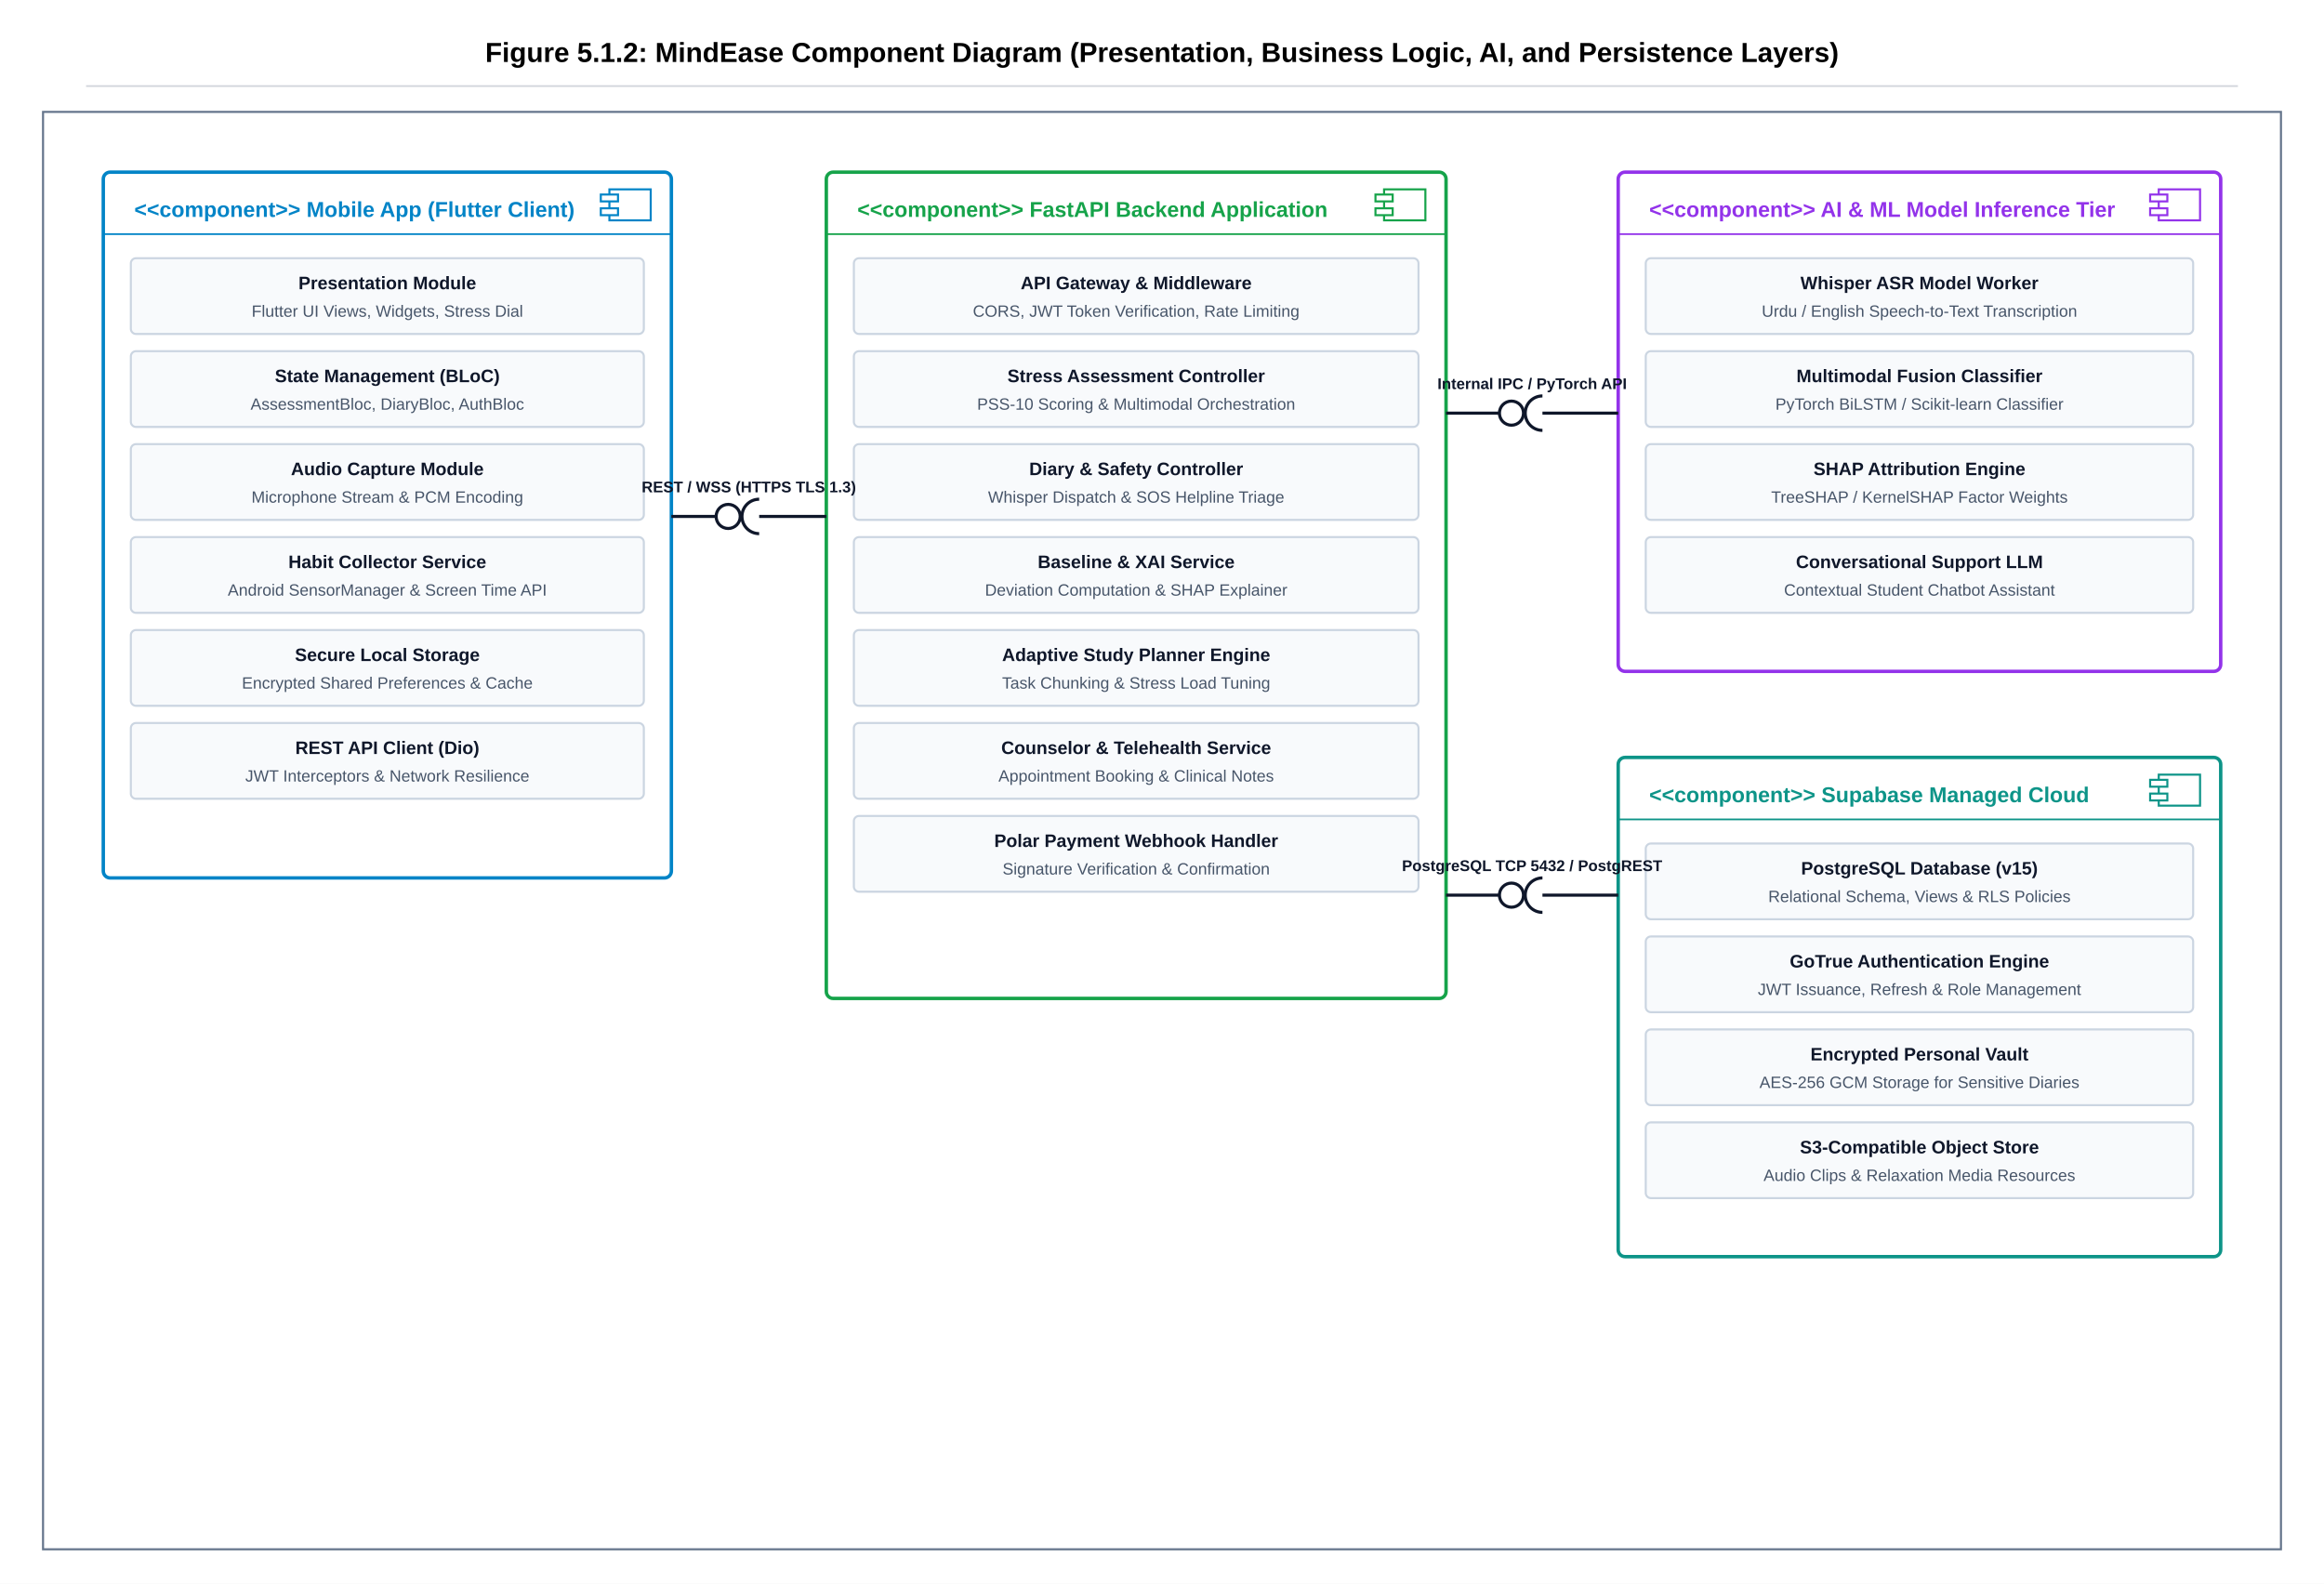
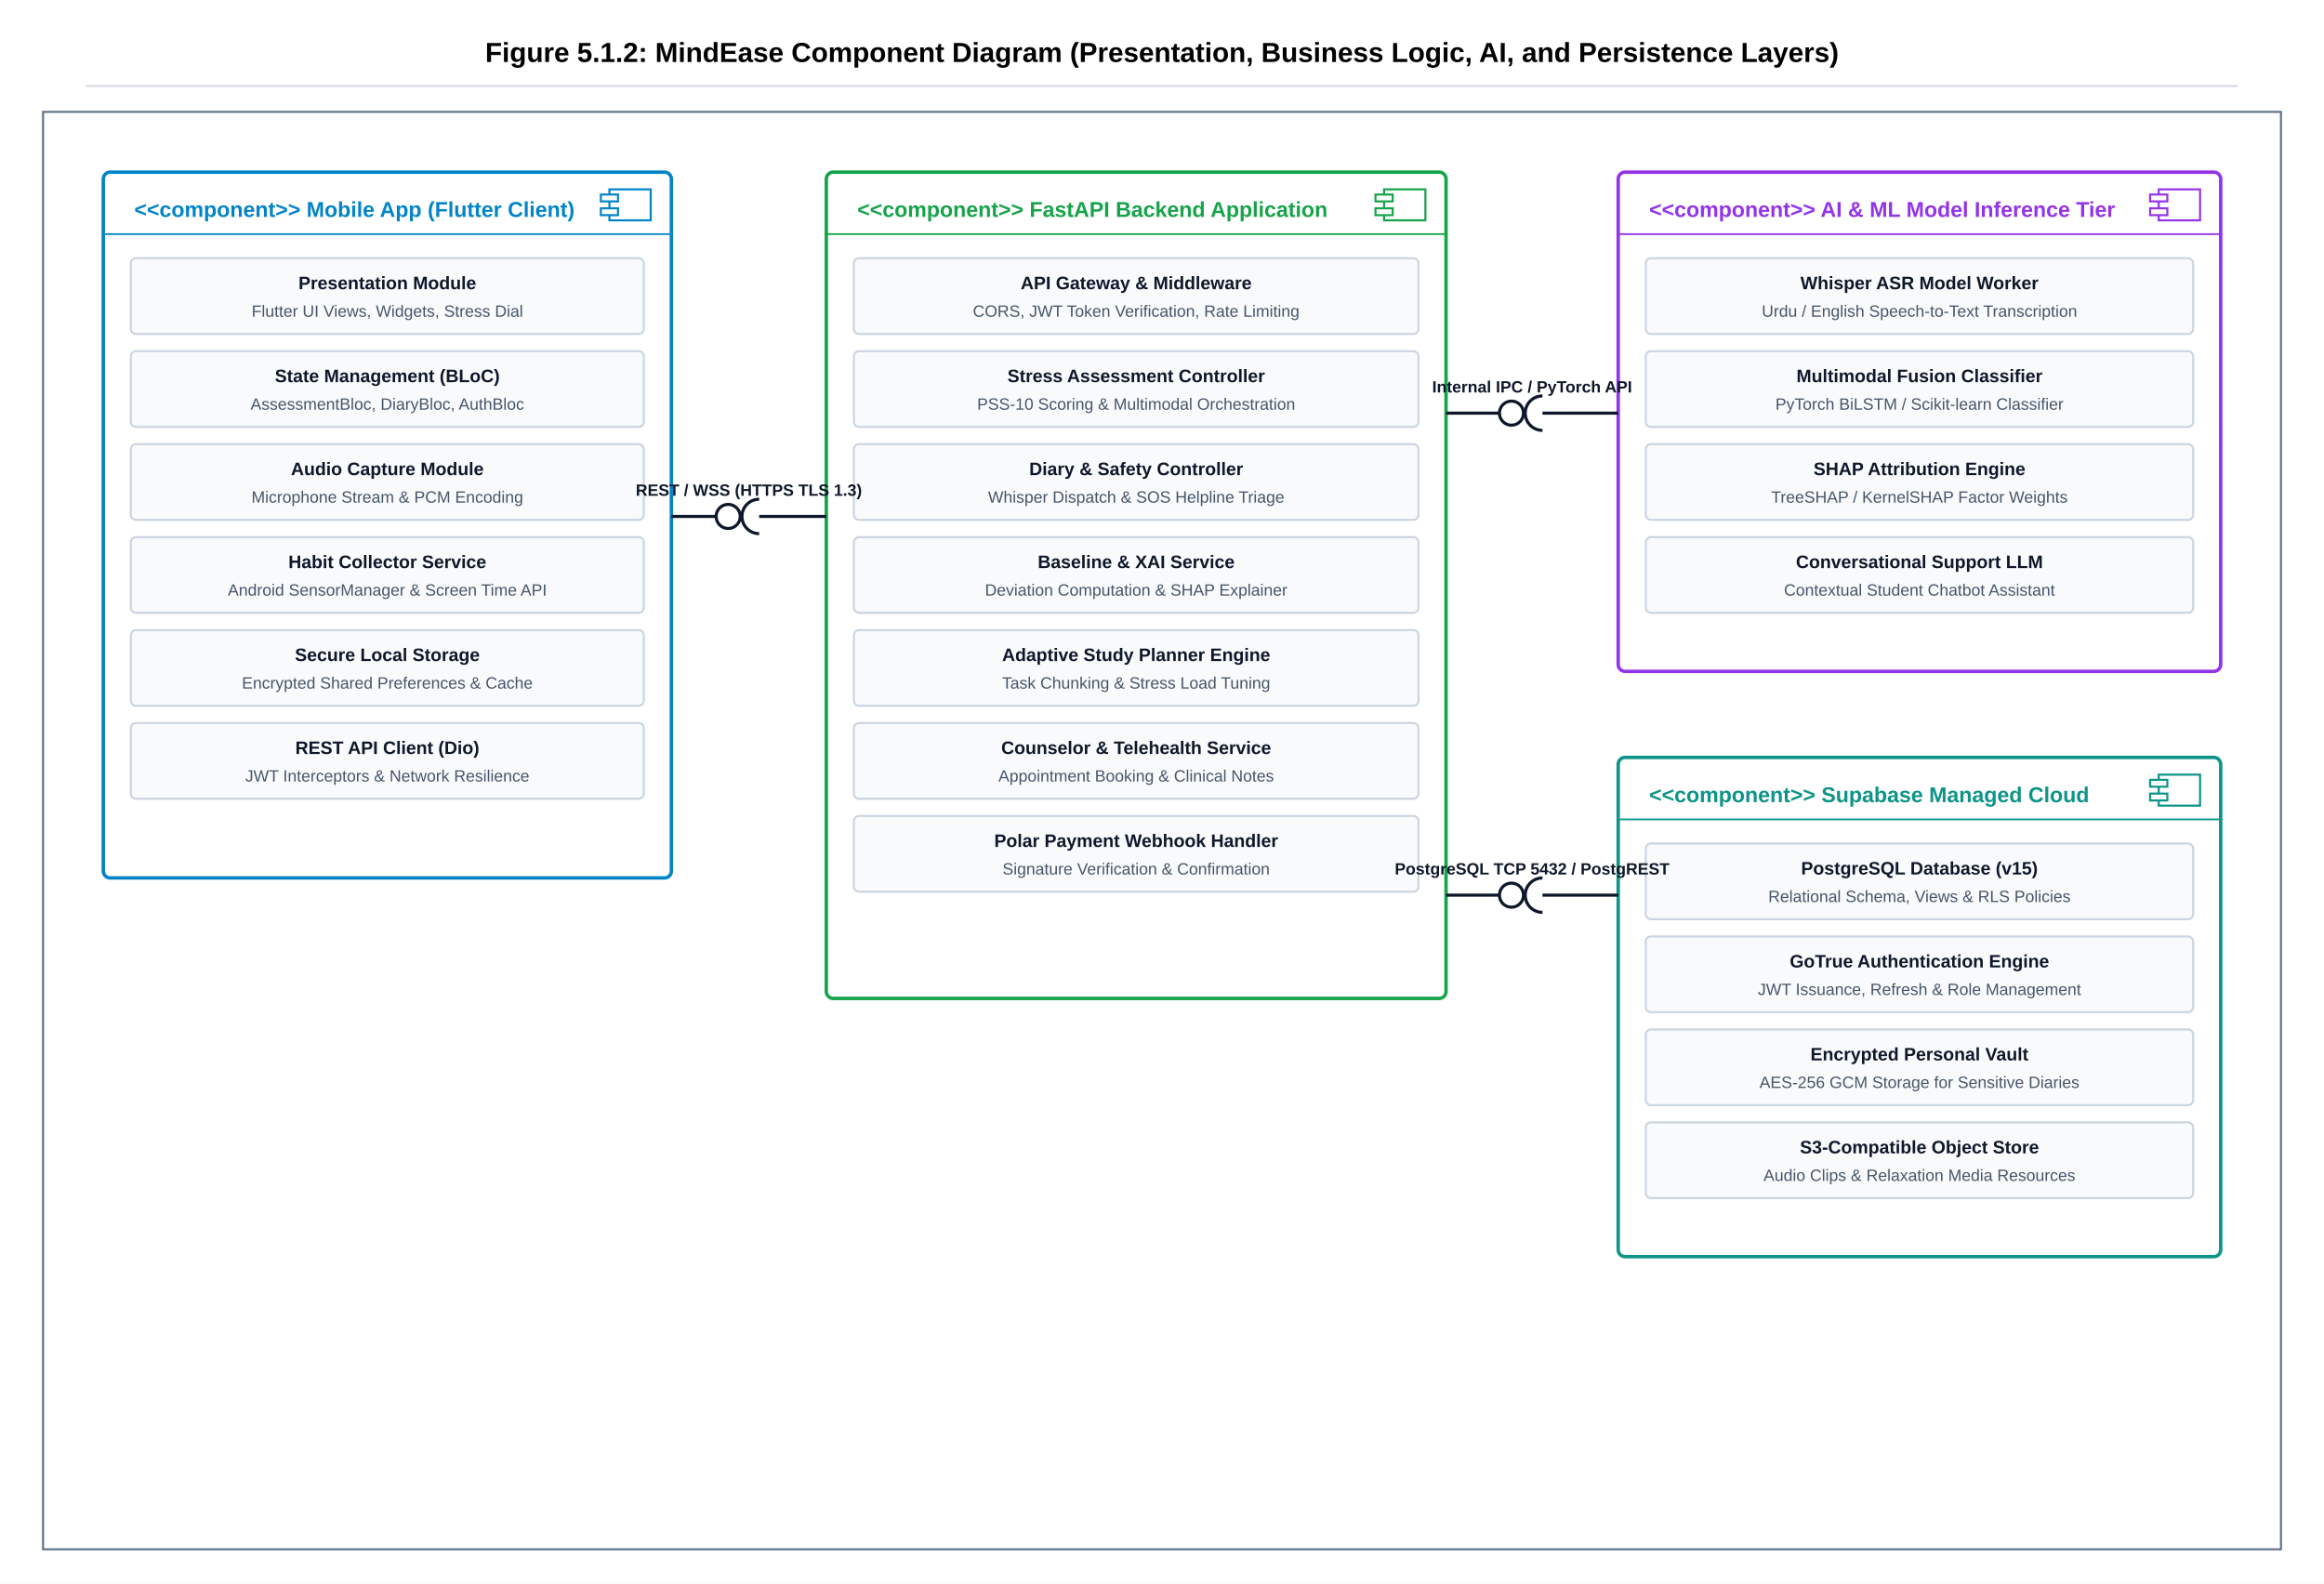
<svg xmlns="http://www.w3.org/2000/svg" width="1350" height="920" viewBox="0 0 1350 920">
  <rect width="1350" height="920" fill="#ffffff" />
  <text x="675.0" y="36" font-family="Arial, sans-serif" font-size="16" font-weight="bold" fill="#000000" text-anchor="middle">Figure 5.1.2: MindEase Component Diagram (Presentation, Business Logic, AI, and Persistence Layers)</text>
  <line x1="50" y1="50" x2="1300" y2="50" stroke="#d1d5db" stroke-width="1" />
  <rect x="25" y="65" width="1300" height="835" fill="none" stroke="#64748b" stroke-width="1.2" />
  <rect x="60" y="100" width="330" height="410" fill="#ffffff" stroke="#0284c7" stroke-width="2" rx="4" />
  <rect x="354" y="110" width="24" height="18" fill="#ffffff" stroke="#0284c7" stroke-width="1.2" />
  <rect x="349" y="113" width="10" height="4" fill="#ffffff" stroke="#0284c7" stroke-width="1.2" />
  <rect x="349" y="121" width="10" height="4" fill="#ffffff" stroke="#0284c7" stroke-width="1.2" />
  <text x="78" y="126" font-family="Arial, sans-serif" font-size="12.5" font-weight="bold" fill="#0284c7">&lt;&lt;component&gt;&gt; Mobile App (Flutter Client)</text>
  <line x1="60" y1="136" x2="390" y2="136" stroke="#0284c7" stroke-width="1" />
  <rect x="76" y="150" width="298" height="44" fill="#f8fafc" stroke="#cbd5e1" stroke-width="1.2" rx="3" />
  <text x="225.0" y="168" font-family="Arial, sans-serif" font-size="10.5" font-weight="bold" fill="#0f172a" text-anchor="middle">Presentation Module</text>
  <text x="225.0" y="184" font-family="Arial, sans-serif" font-size="9.5" fill="#475569" text-anchor="middle">Flutter UI Views, Widgets, Stress Dial</text>
  <rect x="76" y="204" width="298" height="44" fill="#f8fafc" stroke="#cbd5e1" stroke-width="1.2" rx="3" />
  <text x="225.0" y="222" font-family="Arial, sans-serif" font-size="10.5" font-weight="bold" fill="#0f172a" text-anchor="middle">State Management (BLoC)</text>
  <text x="225.0" y="238" font-family="Arial, sans-serif" font-size="9.5" fill="#475569" text-anchor="middle">AssessmentBloc, DiaryBloc, AuthBloc</text>
  <rect x="76" y="258" width="298" height="44" fill="#f8fafc" stroke="#cbd5e1" stroke-width="1.2" rx="3" />
  <text x="225.0" y="276" font-family="Arial, sans-serif" font-size="10.5" font-weight="bold" fill="#0f172a" text-anchor="middle">Audio Capture Module</text>
  <text x="225.0" y="292" font-family="Arial, sans-serif" font-size="9.5" fill="#475569" text-anchor="middle">Microphone Stream &amp; PCM Encoding</text>
  <rect x="76" y="312" width="298" height="44" fill="#f8fafc" stroke="#cbd5e1" stroke-width="1.2" rx="3" />
  <text x="225.0" y="330" font-family="Arial, sans-serif" font-size="10.5" font-weight="bold" fill="#0f172a" text-anchor="middle">Habit Collector Service</text>
  <text x="225.0" y="346" font-family="Arial, sans-serif" font-size="9.5" fill="#475569" text-anchor="middle">Android SensorManager &amp; Screen Time API</text>
  <rect x="76" y="366" width="298" height="44" fill="#f8fafc" stroke="#cbd5e1" stroke-width="1.2" rx="3" />
  <text x="225.0" y="384" font-family="Arial, sans-serif" font-size="10.5" font-weight="bold" fill="#0f172a" text-anchor="middle">Secure Local Storage</text>
  <text x="225.0" y="400" font-family="Arial, sans-serif" font-size="9.5" fill="#475569" text-anchor="middle">Encrypted Shared Preferences &amp; Cache</text>
  <rect x="76" y="420" width="298" height="44" fill="#f8fafc" stroke="#cbd5e1" stroke-width="1.2" rx="3" />
  <text x="225.0" y="438" font-family="Arial, sans-serif" font-size="10.5" font-weight="bold" fill="#0f172a" text-anchor="middle">REST API Client (Dio)</text>
  <text x="225.0" y="454" font-family="Arial, sans-serif" font-size="9.5" fill="#475569" text-anchor="middle">JWT Interceptors &amp; Network Resilience</text>
  <rect x="480" y="100" width="360" height="480" fill="#ffffff" stroke="#16a34a" stroke-width="2" rx="4" />
  <rect x="804" y="110" width="24" height="18" fill="#ffffff" stroke="#16a34a" stroke-width="1.2" />
  <rect x="799" y="113" width="10" height="4" fill="#ffffff" stroke="#16a34a" stroke-width="1.2" />
  <rect x="799" y="121" width="10" height="4" fill="#ffffff" stroke="#16a34a" stroke-width="1.2" />
  <text x="498" y="126" font-family="Arial, sans-serif" font-size="12.5" font-weight="bold" fill="#16a34a">&lt;&lt;component&gt;&gt; FastAPI Backend Application</text>
  <line x1="480" y1="136" x2="840" y2="136" stroke="#16a34a" stroke-width="1" />
  <rect x="496" y="150" width="328" height="44" fill="#f8fafc" stroke="#cbd5e1" stroke-width="1.2" rx="3" />
  <text x="660.0" y="168" font-family="Arial, sans-serif" font-size="10.5" font-weight="bold" fill="#0f172a" text-anchor="middle">API Gateway &amp; Middleware</text>
  <text x="660.0" y="184" font-family="Arial, sans-serif" font-size="9.5" fill="#475569" text-anchor="middle">CORS, JWT Token Verification, Rate Limiting</text>
  <rect x="496" y="204" width="328" height="44" fill="#f8fafc" stroke="#cbd5e1" stroke-width="1.2" rx="3" />
  <text x="660.0" y="222" font-family="Arial, sans-serif" font-size="10.5" font-weight="bold" fill="#0f172a" text-anchor="middle">Stress Assessment Controller</text>
  <text x="660.0" y="238" font-family="Arial, sans-serif" font-size="9.5" fill="#475569" text-anchor="middle">PSS-10 Scoring &amp; Multimodal Orchestration</text>
  <rect x="496" y="258" width="328" height="44" fill="#f8fafc" stroke="#cbd5e1" stroke-width="1.2" rx="3" />
  <text x="660.0" y="276" font-family="Arial, sans-serif" font-size="10.5" font-weight="bold" fill="#0f172a" text-anchor="middle">Diary &amp; Safety Controller</text>
  <text x="660.0" y="292" font-family="Arial, sans-serif" font-size="9.5" fill="#475569" text-anchor="middle">Whisper Dispatch &amp; SOS Helpline Triage</text>
  <rect x="496" y="312" width="328" height="44" fill="#f8fafc" stroke="#cbd5e1" stroke-width="1.2" rx="3" />
  <text x="660.0" y="330" font-family="Arial, sans-serif" font-size="10.5" font-weight="bold" fill="#0f172a" text-anchor="middle">Baseline &amp; XAI Service</text>
  <text x="660.0" y="346" font-family="Arial, sans-serif" font-size="9.5" fill="#475569" text-anchor="middle">Deviation Computation &amp; SHAP Explainer</text>
  <rect x="496" y="366" width="328" height="44" fill="#f8fafc" stroke="#cbd5e1" stroke-width="1.2" rx="3" />
  <text x="660.0" y="384" font-family="Arial, sans-serif" font-size="10.5" font-weight="bold" fill="#0f172a" text-anchor="middle">Adaptive Study Planner Engine</text>
  <text x="660.0" y="400" font-family="Arial, sans-serif" font-size="9.5" fill="#475569" text-anchor="middle">Task Chunking &amp; Stress Load Tuning</text>
  <rect x="496" y="420" width="328" height="44" fill="#f8fafc" stroke="#cbd5e1" stroke-width="1.2" rx="3" />
  <text x="660.0" y="438" font-family="Arial, sans-serif" font-size="10.5" font-weight="bold" fill="#0f172a" text-anchor="middle">Counselor &amp; Telehealth Service</text>
  <text x="660.0" y="454" font-family="Arial, sans-serif" font-size="9.5" fill="#475569" text-anchor="middle">Appointment Booking &amp; Clinical Notes</text>
  <rect x="496" y="474" width="328" height="44" fill="#f8fafc" stroke="#cbd5e1" stroke-width="1.2" rx="3" />
  <text x="660.0" y="492" font-family="Arial, sans-serif" font-size="10.5" font-weight="bold" fill="#0f172a" text-anchor="middle">Polar Payment Webhook Handler</text>
  <text x="660.0" y="508" font-family="Arial, sans-serif" font-size="9.5" fill="#475569" text-anchor="middle">Signature Verification &amp; Confirmation</text>
  <rect x="940" y="100" width="350" height="290" fill="#ffffff" stroke="#9333ea" stroke-width="2" rx="4" />
  <rect x="1254" y="110" width="24" height="18" fill="#ffffff" stroke="#9333ea" stroke-width="1.2" />
  <rect x="1249" y="113" width="10" height="4" fill="#ffffff" stroke="#9333ea" stroke-width="1.2" />
  <rect x="1249" y="121" width="10" height="4" fill="#ffffff" stroke="#9333ea" stroke-width="1.2" />
  <text x="958" y="126" font-family="Arial, sans-serif" font-size="12.5" font-weight="bold" fill="#9333ea">&lt;&lt;component&gt;&gt; AI &amp; ML Model Inference Tier</text>
  <line x1="940" y1="136" x2="1290" y2="136" stroke="#9333ea" stroke-width="1" />
  <rect x="956" y="150" width="318" height="44" fill="#f8fafc" stroke="#cbd5e1" stroke-width="1.2" rx="3" />
  <text x="1115.0" y="168" font-family="Arial, sans-serif" font-size="10.5" font-weight="bold" fill="#0f172a" text-anchor="middle">Whisper ASR Model Worker</text>
  <text x="1115.0" y="184" font-family="Arial, sans-serif" font-size="9.5" fill="#475569" text-anchor="middle">Urdu / English Speech-to-Text Transcription</text>
  <rect x="956" y="204" width="318" height="44" fill="#f8fafc" stroke="#cbd5e1" stroke-width="1.2" rx="3" />
  <text x="1115.0" y="222" font-family="Arial, sans-serif" font-size="10.5" font-weight="bold" fill="#0f172a" text-anchor="middle">Multimodal Fusion Classifier</text>
  <text x="1115.0" y="238" font-family="Arial, sans-serif" font-size="9.5" fill="#475569" text-anchor="middle">PyTorch BiLSTM / Scikit-learn Classifier</text>
  <rect x="956" y="258" width="318" height="44" fill="#f8fafc" stroke="#cbd5e1" stroke-width="1.2" rx="3" />
  <text x="1115.0" y="276" font-family="Arial, sans-serif" font-size="10.5" font-weight="bold" fill="#0f172a" text-anchor="middle">SHAP Attribution Engine</text>
  <text x="1115.0" y="292" font-family="Arial, sans-serif" font-size="9.5" fill="#475569" text-anchor="middle">TreeSHAP / KernelSHAP Factor Weights</text>
  <rect x="956" y="312" width="318" height="44" fill="#f8fafc" stroke="#cbd5e1" stroke-width="1.2" rx="3" />
  <text x="1115.0" y="330" font-family="Arial, sans-serif" font-size="10.5" font-weight="bold" fill="#0f172a" text-anchor="middle">Conversational Support LLM</text>
  <text x="1115.0" y="346" font-family="Arial, sans-serif" font-size="9.5" fill="#475569" text-anchor="middle">Contextual Student Chatbot Assistant</text>
  <rect x="940" y="440" width="350" height="290" fill="#ffffff" stroke="#0d9488" stroke-width="2" rx="4" />
  <rect x="1254" y="450" width="24" height="18" fill="#ffffff" stroke="#0d9488" stroke-width="1.2" />
  <rect x="1249" y="453" width="10" height="4" fill="#ffffff" stroke="#0d9488" stroke-width="1.2" />
  <rect x="1249" y="461" width="10" height="4" fill="#ffffff" stroke="#0d9488" stroke-width="1.2" />
  <text x="958" y="466" font-family="Arial, sans-serif" font-size="12.5" font-weight="bold" fill="#0d9488">&lt;&lt;component&gt;&gt; Supabase Managed Cloud</text>
  <line x1="940" y1="476" x2="1290" y2="476" stroke="#0d9488" stroke-width="1" />
  <rect x="956" y="490" width="318" height="44" fill="#f8fafc" stroke="#cbd5e1" stroke-width="1.2" rx="3" />
  <text x="1115.0" y="508" font-family="Arial, sans-serif" font-size="10.5" font-weight="bold" fill="#0f172a" text-anchor="middle">PostgreSQL Database (v15)</text>
  <text x="1115.0" y="524" font-family="Arial, sans-serif" font-size="9.5" fill="#475569" text-anchor="middle">Relational Schema, Views &amp; RLS Policies</text>
  <rect x="956" y="544" width="318" height="44" fill="#f8fafc" stroke="#cbd5e1" stroke-width="1.2" rx="3" />
  <text x="1115.0" y="562" font-family="Arial, sans-serif" font-size="10.5" font-weight="bold" fill="#0f172a" text-anchor="middle">GoTrue Authentication Engine</text>
  <text x="1115.0" y="578" font-family="Arial, sans-serif" font-size="9.5" fill="#475569" text-anchor="middle">JWT Issuance, Refresh &amp; Role Management</text>
  <rect x="956" y="598" width="318" height="44" fill="#f8fafc" stroke="#cbd5e1" stroke-width="1.2" rx="3" />
  <text x="1115.0" y="616" font-family="Arial, sans-serif" font-size="10.5" font-weight="bold" fill="#0f172a" text-anchor="middle">Encrypted Personal Vault</text>
  <text x="1115.0" y="632" font-family="Arial, sans-serif" font-size="9.5" fill="#475569" text-anchor="middle">AES-256 GCM Storage for Sensitive Diaries</text>
  <rect x="956" y="652" width="318" height="44" fill="#f8fafc" stroke="#cbd5e1" stroke-width="1.2" rx="3" />
  <text x="1115.0" y="670" font-family="Arial, sans-serif" font-size="10.5" font-weight="bold" fill="#0f172a" text-anchor="middle">S3-Compatible Object Store</text>
  <text x="1115.0" y="686" font-family="Arial, sans-serif" font-size="9.5" fill="#475569" text-anchor="middle">Audio Clips &amp; Relaxation Media Resources</text>
  <line x1="390" y1="300" x2="423.0" y2="300" stroke="#0f172a" stroke-width="1.8" />
  <circle cx="423.0" cy="300" r="7" fill="#ffffff" stroke="#0f172a" stroke-width="1.8" />
  <path d="M 441.0 290 A 10 10 0 0 0 441.0 310" fill="none" stroke="#0f172a" stroke-width="1.8" />
  <line x1="441.0" y1="300" x2="480" y2="300" stroke="#0f172a" stroke-width="1.8" />
-   <text x="435.0" y="286" font-family="Arial, sans-serif" font-size="9" font-weight="bold" fill="#0f172a" text-anchor="middle">REST / WSS (HTTPS TLS 1.3)</text>
+   <text x="435.0" y="288" font-family="Arial, sans-serif" font-size="9.5" font-weight="bold" fill="#0f172a" text-anchor="middle">REST / WSS (HTTPS TLS 1.3)</text>
  <line x1="840" y1="240" x2="878.0" y2="240" stroke="#0f172a" stroke-width="1.8" />
  <circle cx="878.0" cy="240" r="7" fill="#ffffff" stroke="#0f172a" stroke-width="1.8" />
  <path d="M 896.0 230 A 10 10 0 0 0 896.0 250" fill="none" stroke="#0f172a" stroke-width="1.8" />
  <line x1="896.0" y1="240" x2="940" y2="240" stroke="#0f172a" stroke-width="1.8" />
-   <text x="890.0" y="226" font-family="Arial, sans-serif" font-size="9" font-weight="bold" fill="#0f172a" text-anchor="middle">Internal IPC / PyTorch API</text>
+   <text x="890.0" y="228" font-family="Arial, sans-serif" font-size="9.5" font-weight="bold" fill="#0f172a" text-anchor="middle">Internal IPC / PyTorch API</text>
  <line x1="840" y1="520" x2="878.0" y2="520" stroke="#0f172a" stroke-width="1.8" />
  <circle cx="878.0" cy="520" r="7" fill="#ffffff" stroke="#0f172a" stroke-width="1.8" />
  <path d="M 896.0 510 A 10 10 0 0 0 896.0 530" fill="none" stroke="#0f172a" stroke-width="1.8" />
  <line x1="896.0" y1="520" x2="940" y2="520" stroke="#0f172a" stroke-width="1.8" />
-   <text x="890.0" y="506" font-family="Arial, sans-serif" font-size="9" font-weight="bold" fill="#0f172a" text-anchor="middle">PostgreSQL TCP 5432 / PostgREST</text>
+   <text x="890.0" y="508" font-family="Arial, sans-serif" font-size="9.5" font-weight="bold" fill="#0f172a" text-anchor="middle">PostgreSQL TCP 5432 / PostgREST</text>
</svg>
